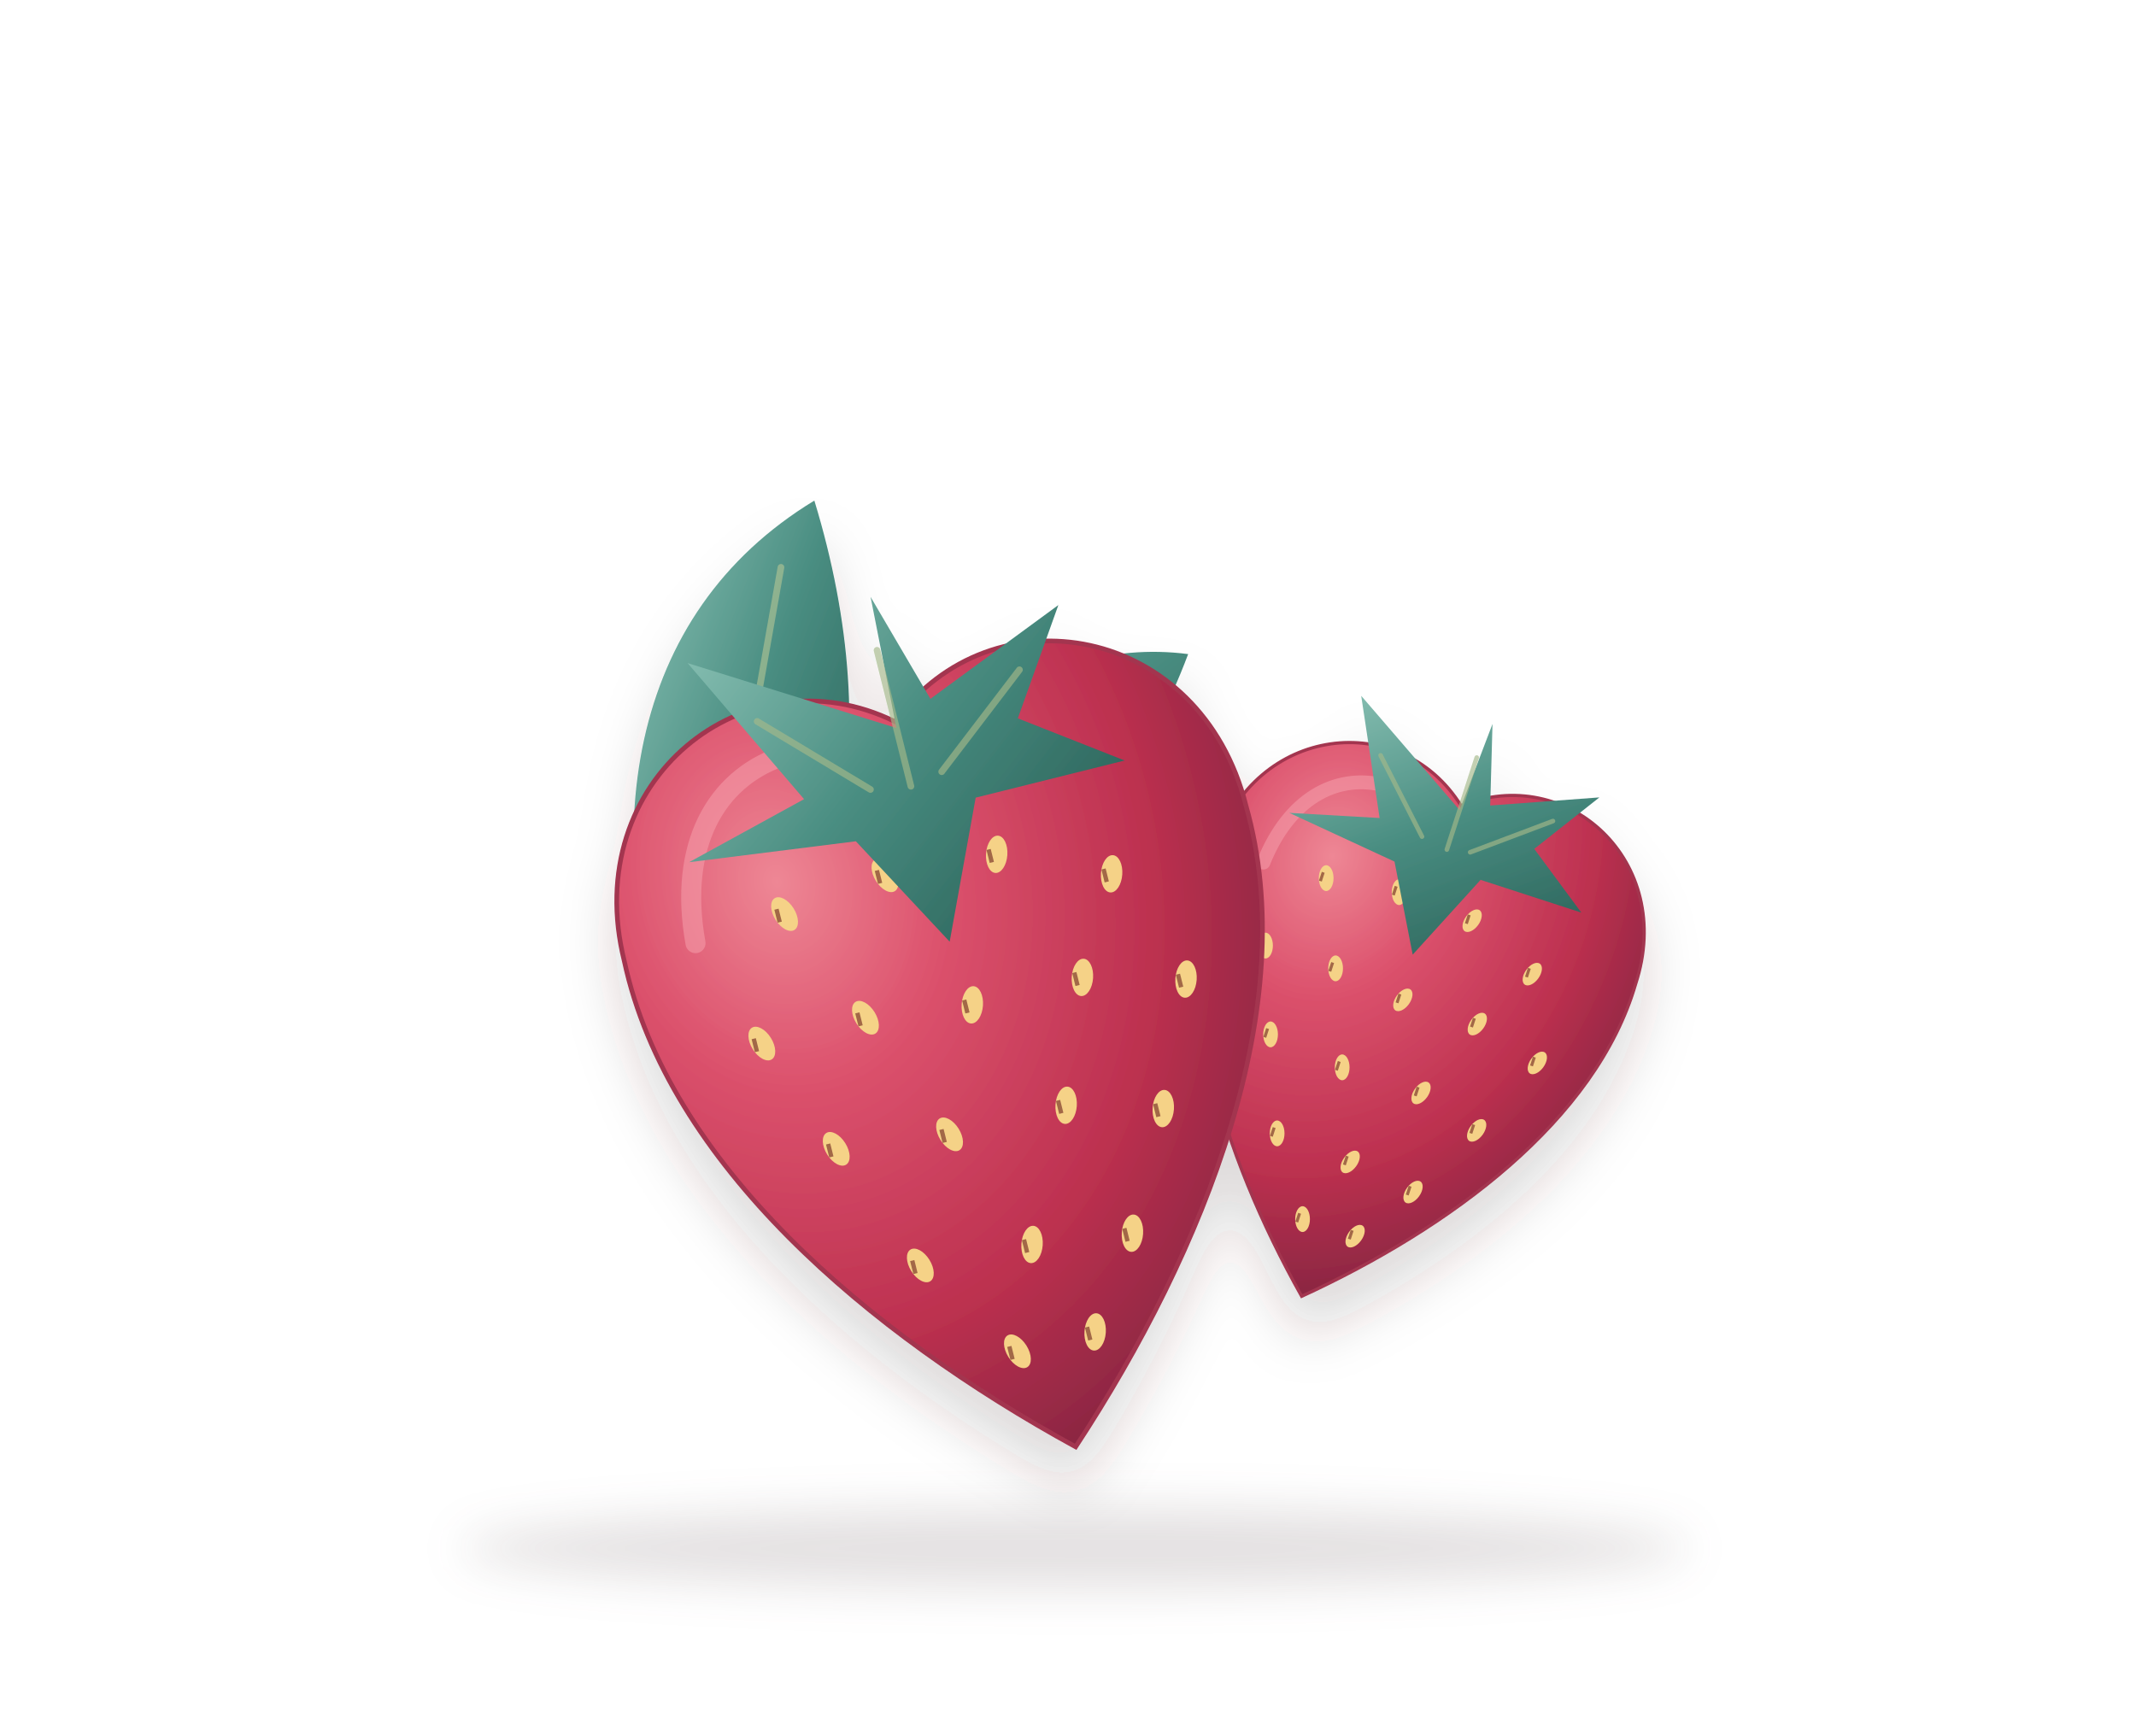
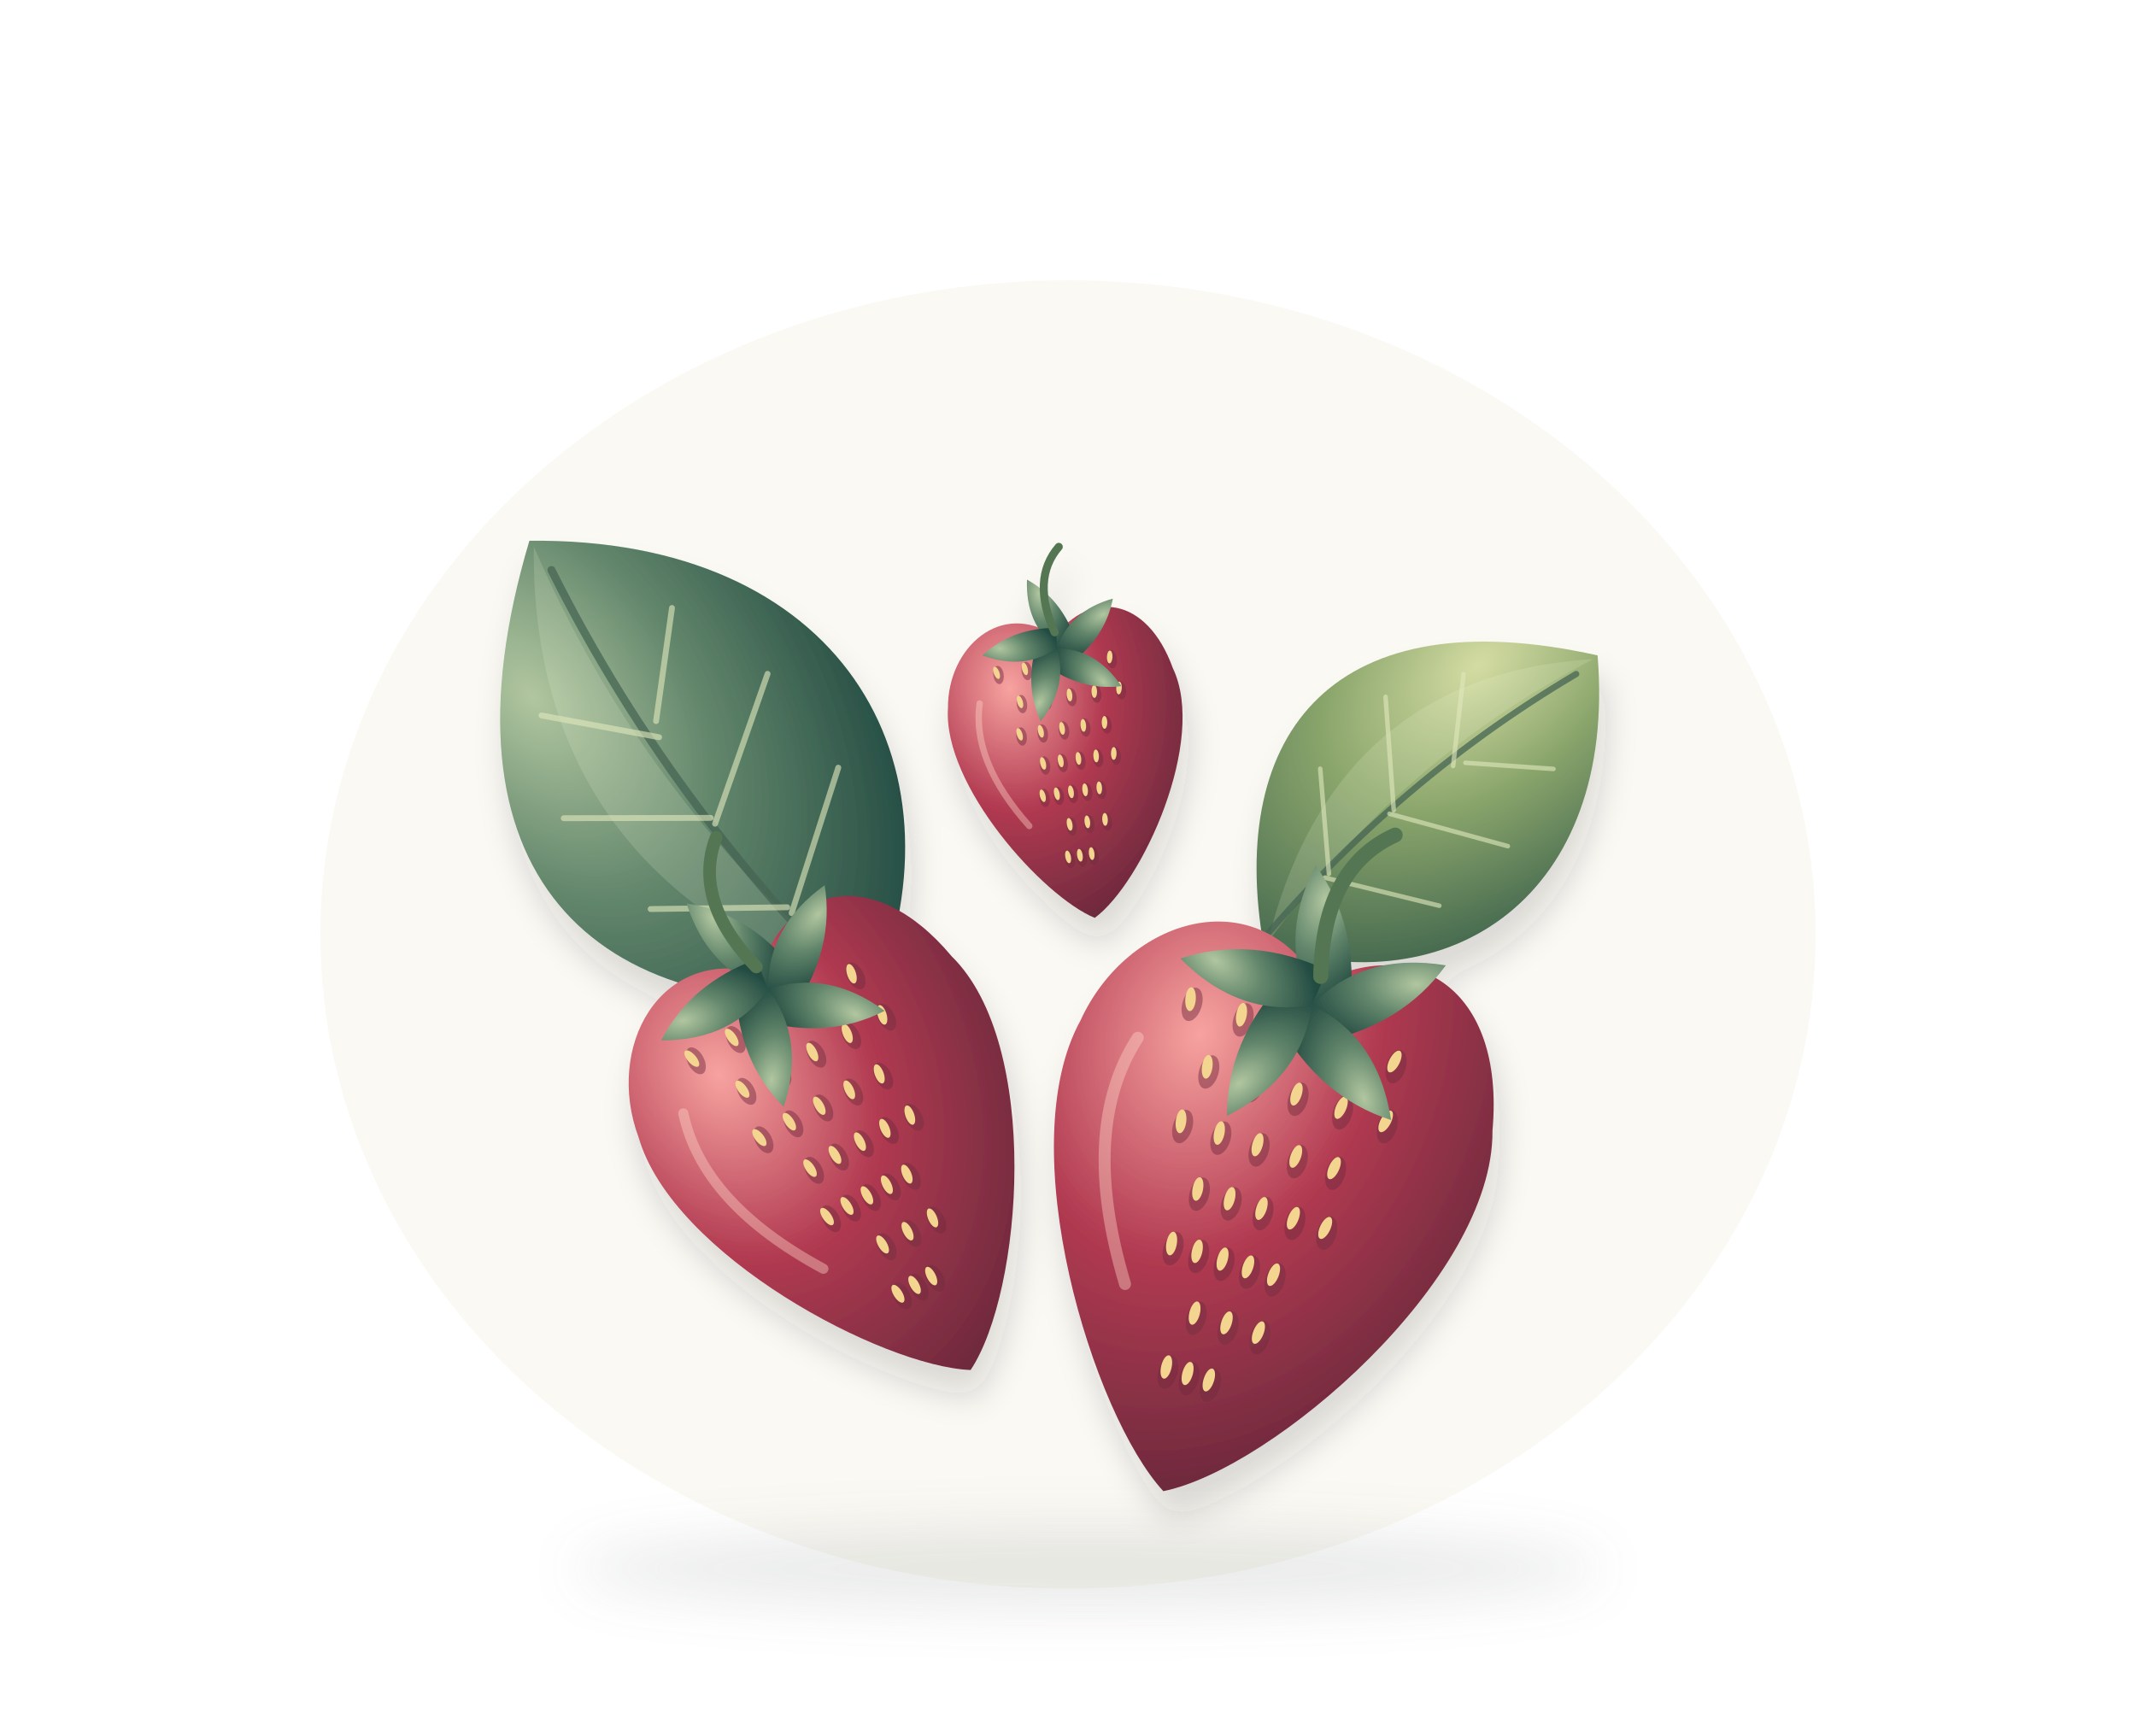
<svg xmlns="http://www.w3.org/2000/svg" viewBox="0 0 320 260" role="img" aria-labelledby="kv-month-7-title kv-month-7-description">
  <defs>
    <linearGradient id="kv-month-7-paper" x1="0" y1="0" x2=".85" y2="1">
      <stop stop-color="#fffaf0" />
      <stop offset=".57" stop-color="#eee5d4" />
      <stop offset="1" stop-color="#b7ae9c" />
    </linearGradient>
    <linearGradient id="kv-month-7-wine" x1="0" y1="0" x2=".95" y2="1">
      <stop stop-color="#bf6a83" />
      <stop offset=".4" stop-color="#973f5a" />
      <stop offset="1" stop-color="#5d2036" />
    </linearGradient>
    <linearGradient id="kv-month-7-teal" x1="0" y1="0" x2="1" y2="1">
      <stop stop-color="#8ec5b8" />
      <stop offset=".48" stop-color="#488c80" />
      <stop offset="1" stop-color="#24574f" />
    </linearGradient>
    <linearGradient id="kv-month-7-gold" x1="0" y1="0" x2=".8" y2="1">
      <stop stop-color="#fff2b7" />
      <stop offset=".22" stop-color="#d1aa5b" />
      <stop offset=".4" stop-color="#f1d68b" />
      <stop offset=".67" stop-color="#ad8439" />
      <stop offset="1" stop-color="#7b5b2c" />
    </linearGradient>
    <linearGradient id="kv-month-7-metal" x1="0" y1="0" x2="1" y2=".9">
      <stop stop-color="#fafdfb" />
      <stop offset=".2" stop-color="#c6d0d0" />
      <stop offset=".43" stop-color="#fbfcf3" />
      <stop offset=".6" stop-color="#9cabae" />
      <stop offset="1" stop-color="#4c636d" />
    </linearGradient>
    <linearGradient id="kv-month-7-ink" x1="0" y1="0" x2=".7" y2="1">
      <stop stop-color="#66747d" />
      <stop offset=".45" stop-color="#35424f" />
      <stop offset="1" stop-color="#17242f" />
    </linearGradient>
    <radialGradient id="kv-month-7-glass" cx="30%" cy="20%" r="85%">
      <stop stop-color="#fff" stop-opacity=".9" />
      <stop offset=".5" stop-color="#eaf5ed" stop-opacity=".3" />
      <stop offset="1" stop-color="#86a3ae" stop-opacity=".55" />
    </radialGradient>
    <filter id="kv-month-7-shadow" x="-35%" y="-35%" width="180%" height="190%">
      <feDropShadow dx="0" dy="6" stdDeviation="4" flood-color="#35262d" flood-opacity=".17" />
    </filter>
    <filter id="kv-month-7-soft" x="-50%" y="-100%" width="200%" height="300%">
      <feGaussianBlur stdDeviation="3.5" />
    </filter>
  </defs>
  <defs>
-     <radialGradient id="kv-month-7-berry" cx="26%" cy="22%" r="90%">
-       <stop stop-color="#ee8795" />
-       <stop offset=".28" stop-color="#dc526d" />
-       <stop offset=".65" stop-color="#bc304f" />
-       <stop offset="1" stop-color="#78233d" />
-     </radialGradient>
+     <radialGradient id="kv-month-7-m-green" cx="28%" cy="22%" r="85%">
+       <stop stop-color="#b1c6a0" />
+       <stop offset=".47" stop-color="#62866b" />
+       <stop offset="1" stop-color="#244c43" />
+     </radialGradient>
+     <radialGradient id="kv-month-7-m-leaf" cx="28%" cy="22%" r="85%">
+       <stop stop-color="#d4dca3" />
+       <stop offset=".47" stop-color="#8ba66c" />
+       <stop offset="1" stop-color="#43674e" />
+     </radialGradient>
+     <radialGradient id="kv-month-7-m-ice" cx="28%" cy="22%" r="85%">
+       <stop stop-color="#ffffff" />
+       <stop offset=".47" stop-color="#dbeaf0" />
+       <stop offset="1" stop-color="#8aafb9" />
+     </radialGradient>
+     <radialGradient id="kv-month-7-m-petal" cx="28%" cy="22%" r="85%">
+       <stop stop-color="#ffffff" />
+       <stop offset=".47" stop-color="#f4f3e7" />
+       <stop offset="1" stop-color="#c2d0c0" />
+     </radialGradient>
+     <radialGradient id="kv-month-7-m-wood" cx="28%" cy="22%" r="85%">
+       <stop stop-color="#dfb47d" />
+       <stop offset=".47" stop-color="#956b43" />
+       <stop offset="1" stop-color="#523a2d" />
+     </radialGradient>
+     <radialGradient id="kv-month-7-m-woodDark" cx="28%" cy="22%" r="85%">
+       <stop stop-color="#c49866" />
+       <stop offset=".47" stop-color="#7e583b" />
+       <stop offset="1" stop-color="#422e26" />
+     </radialGradient>
+     <radialGradient id="kv-month-7-m-purple" cx="28%" cy="22%" r="85%">
+       <stop stop-color="#e4d8e7" />
+       <stop offset=".47" stop-color="#ad8bb8" />
+       <stop offset="1" stop-color="#6a4f7e" />
+     </radialGradient>
+     <radialGradient id="kv-month-7-m-berry" cx="28%" cy="22%" r="85%">
+       <stop stop-color="#f7a3a0" />
+       <stop offset=".47" stop-color="#b13a51" />
+       <stop offset="1" stop-color="#67283b" />
+     </radialGradient>
+     <radialGradient id="kv-month-7-m-apple" cx="28%" cy="22%" r="85%">
+       <stop stop-color="#f0b89d" />
+       <stop offset=".47" stop-color="#b95855" />
+       <stop offset="1" stop-color="#762e43" />
+     </radialGradient>
+     <radialGradient id="kv-month-7-m-gold" cx="28%" cy="22%" r="85%">
+       <stop stop-color="#fae4a3" />
+       <stop offset=".47" stop-color="#c8a463" />
+       <stop offset="1" stop-color="#80603f" />
+     </radialGradient>
+     <radialGradient id="kv-month-7-m-copper" cx="28%" cy="22%" r="85%">
+       <stop stop-color="#efbf82" />
+       <stop offset=".47" stop-color="#ce8251" />
+       <stop offset="1" stop-color="#854b3c" />
+     </radialGradient>
+     <radialGradient id="kv-month-7-m-amber" cx="28%" cy="22%" r="85%">
+       <stop stop-color="#fff1bb" />
+       <stop offset=".47" stop-color="#dfb256" />
+       <stop offset="1" stop-color="#a16c31" />
+     </radialGradient>
+     <radialGradient id="kv-month-7-m-wax" cx="28%" cy="22%" r="85%">
+       <stop stop-color="#fffdf0" />
+       <stop offset=".47" stop-color="#ece4cd" />
+       <stop offset="1" stop-color="#c6bc9f" />
+     </radialGradient>
+     <radialGradient id="kv-month-7-m-pearl" cx="28%" cy="22%" r="85%">
+       <stop stop-color="#ffffff" />
+       <stop offset=".47" stop-color="#ede6dc" />
+       <stop offset="1" stop-color="#b1aaa3" />
+     </radialGradient>
+     <linearGradient id="kv-month-7-m-glass" x1="0" x2="1">
+       <stop stop-color="#d9e4df" stop-opacity=".8" />
+       <stop offset=".12" stop-color="#fff" stop-opacity=".72" />
+       <stop offset=".4" stop-color="#e3ebe3" stop-opacity=".1" />
+       <stop offset=".82" stop-color="#baccc6" stop-opacity=".38" />
+       <stop offset="1" stop-color="#718e88" stop-opacity=".48" />
+     </linearGradient>
+     <linearGradient id="kv-month-7-m-ribbon" x1="0" y1="0" x2="1" y2="1">
+       <stop stop-color="#b95f70" />
+       <stop offset=".43" stop-color="#853a50" />
+       <stop offset=".72" stop-color="#9d425a" />
+       <stop offset="1" stop-color="#60283d" />
+     </linearGradient>
+     <radialGradient id="kv-month-7-m-flame" cx="40%" cy="70%">
+       <stop stop-color="#fffce2" />
+       <stop offset=".42" stop-color="#ffe1a2" />
+       <stop offset=".8" stop-color="#e6ab5c" />
+       <stop offset="1" stop-color="#c47c48" />
+     </radialGradient>
+     <filter id="kv-month-7-m-shadow" x="-40%" y="-40%" width="180%" height="195%">
+       <feDropShadow dx="1" dy="4" stdDeviation="2.4" flood-color="#2b3330" flood-opacity=".16" />
+     </filter>
+     <filter id="kv-month-7-m-blur" x="-50%" y="-150%" width="200%" height="400%">
+       <feGaussianBlur stdDeviation="4" />
+     </filter>
  </defs>
-   <ellipse cx="161" cy="232" rx="92" ry="6" fill="#473039" opacity=".15" filter="url(#kv-month-7-soft)" />
-   <g filter="url(#kv-month-7-shadow)">
-     <path d="M101 160C89 125 94 92 122 75 133 111 127 145 101 160Z" fill="url(#kv-month-7-teal)" />
-     <path d="M112 148C131 112 155 95 178 98 166 130 139 151 112 148Z" fill="url(#kv-month-7-teal)" />
-     <path d="M117 85 106 147M168 104 120 144" fill="none" stroke="#b5c695" stroke-width="1" stroke-linecap="round" stroke-linejoin="round" opacity="0.6" />
-     <g transform="translate(211 145) rotate(18) scale(0.69)">
-       <path d="M0-37C-19-53-48-40-48-12-49 19-26 51 0 75 26 51 49 19 48-12 48-40 19-53 0-37Z" fill="url(#kv-month-7-berry)" stroke="#a3354f" stroke-width=".7" />
-       <ellipse cx="-23" cy="-13" rx="1.6" ry="2.8" fill="#f5d287" transform="rotate(-18 -23 -13)" />
-       <path d="M-24 -14V-12" stroke="#a26746" stroke-width=".65" />
-       <ellipse cx="-7" cy="-15" rx="1.6" ry="2.8" fill="#f5d287" transform="rotate(-18 -7 -15)" />
-       <path d="M-8 -16V-14" stroke="#a26746" stroke-width=".65" />
-       <ellipse cx="10" cy="-14" rx="1.6" ry="2.8" fill="#f5d287" transform="rotate(18 10 -14)" />
-       <path d="M9 -15V-13" stroke="#a26746" stroke-width=".65" />
-       <ellipse cx="26" cy="-7" rx="1.6" ry="2.8" fill="#f5d287" transform="rotate(18 26 -7)" />
-       <path d="M25 -8V-6" stroke="#a26746" stroke-width=".65" />
-       <ellipse cx="-31" cy="5" rx="1.6" ry="2.8" fill="#f5d287" transform="rotate(-18 -31 5)" />
-       <path d="M-32 4V6" stroke="#a26746" stroke-width=".65" />
-       <ellipse cx="-15" cy="5" rx="1.6" ry="2.8" fill="#f5d287" transform="rotate(-18 -15 5)" />
-       <path d="M-16 4V6" stroke="#a26746" stroke-width=".65" />
-       <ellipse cx="1" cy="7" rx="1.6" ry="2.8" fill="#f5d287" transform="rotate(18 1 7)" />
-       <path d="M0 6V8" stroke="#a26746" stroke-width=".65" />
-       <ellipse cx="18" cy="7" rx="1.6" ry="2.8" fill="#f5d287" transform="rotate(18 18 7)" />
-       <path d="M17 6V8" stroke="#a26746" stroke-width=".65" />
-       <ellipse cx="33" cy="11" rx="1.6" ry="2.8" fill="#f5d287" transform="rotate(18 33 11)" />
-       <path d="M32 10V12" stroke="#a26746" stroke-width=".65" />
-       <ellipse cx="-24" cy="23" rx="1.6" ry="2.8" fill="#f5d287" transform="rotate(-18 -24 23)" />
-       <path d="M-25 22V24" stroke="#a26746" stroke-width=".65" />
-       <ellipse cx="-7" cy="25" rx="1.6" ry="2.8" fill="#f5d287" transform="rotate(-18 -7 25)" />
-       <path d="M-8 24V26" stroke="#a26746" stroke-width=".65" />
-       <ellipse cx="11" cy="25" rx="1.6" ry="2.8" fill="#f5d287" transform="rotate(18 11 25)" />
-       <path d="M10 24V26" stroke="#a26746" stroke-width=".65" />
-       <ellipse cx="25" cy="29" rx="1.6" ry="2.8" fill="#f5d287" transform="rotate(18 25 29)" />
-       <path d="M24 28V30" stroke="#a26746" stroke-width=".65" />
-       <ellipse cx="-16" cy="43" rx="1.6" ry="2.8" fill="#f5d287" transform="rotate(-18 -16 43)" />
-       <path d="M-17 42V44" stroke="#a26746" stroke-width=".65" />
-       <ellipse cx="1" cy="44" rx="1.6" ry="2.8" fill="#f5d287" transform="rotate(18 1 44)" />
-       <path d="M0 43V45" stroke="#a26746" stroke-width=".65" />
-       <ellipse cx="16" cy="46" rx="1.6" ry="2.8" fill="#f5d287" transform="rotate(18 16 46)" />
-       <path d="M15 45V47" stroke="#a26746" stroke-width=".65" />
-       <ellipse cx="-5" cy="59" rx="1.6" ry="2.8" fill="#f5d287" transform="rotate(-18 -5 59)" />
-       <path d="M-6 58V60" stroke="#a26746" stroke-width=".65" />
-       <ellipse cx="7" cy="59" rx="1.6" ry="2.8" fill="#f5d287" transform="rotate(18 7 59)" />
-       <path d="M6 58V60" stroke="#a26746" stroke-width=".65" />
-       <path d="M-37-12C-36-27-28-35-18-36" fill="none" stroke="#f8a4b0" stroke-width="3" opacity=".5" stroke-linecap="round" />
-       <path d="M0-36-28-53-16-29-35-24-10-21 0-3 9-23 32-23 18-33 28-48 6-39 1-56Z" fill="url(#kv-month-7-teal)" />
-       <path d="M0-48 0-27M-20-42-6-28M20-40 5-28" fill="none" stroke="#a4b988" stroke-width="1" stroke-linecap="round" stroke-linejoin="round" opacity="0.65" />
-     </g>
-     <g transform="translate(143 144) rotate(-14) scale(1)">
-       <path d="M0-37C-19-53-48-40-48-12-49 19-26 51 0 75 26 51 49 19 48-12 48-40 19-53 0-37Z" fill="url(#kv-month-7-berry)" stroke="#a3354f" stroke-width=".7" />
-       <ellipse cx="-23" cy="-13" rx="1.6" ry="2.8" fill="#f5d287" transform="rotate(-18 -23 -13)" />
-       <path d="M-24 -14V-12" stroke="#a26746" stroke-width=".65" />
-       <ellipse cx="-7" cy="-15" rx="1.6" ry="2.8" fill="#f5d287" transform="rotate(-18 -7 -15)" />
-       <path d="M-8 -16V-14" stroke="#a26746" stroke-width=".65" />
-       <ellipse cx="10" cy="-14" rx="1.6" ry="2.8" fill="#f5d287" transform="rotate(18 10 -14)" />
-       <path d="M9 -15V-13" stroke="#a26746" stroke-width=".65" />
-       <ellipse cx="26" cy="-7" rx="1.6" ry="2.8" fill="#f5d287" transform="rotate(18 26 -7)" />
-       <path d="M25 -8V-6" stroke="#a26746" stroke-width=".65" />
-       <ellipse cx="-31" cy="5" rx="1.6" ry="2.8" fill="#f5d287" transform="rotate(-18 -31 5)" />
-       <path d="M-32 4V6" stroke="#a26746" stroke-width=".65" />
-       <ellipse cx="-15" cy="5" rx="1.6" ry="2.8" fill="#f5d287" transform="rotate(-18 -15 5)" />
-       <path d="M-16 4V6" stroke="#a26746" stroke-width=".65" />
-       <ellipse cx="1" cy="7" rx="1.6" ry="2.8" fill="#f5d287" transform="rotate(18 1 7)" />
-       <path d="M0 6V8" stroke="#a26746" stroke-width=".65" />
-       <ellipse cx="18" cy="7" rx="1.6" ry="2.8" fill="#f5d287" transform="rotate(18 18 7)" />
-       <path d="M17 6V8" stroke="#a26746" stroke-width=".65" />
-       <ellipse cx="33" cy="11" rx="1.6" ry="2.8" fill="#f5d287" transform="rotate(18 33 11)" />
-       <path d="M32 10V12" stroke="#a26746" stroke-width=".65" />
-       <ellipse cx="-24" cy="23" rx="1.6" ry="2.8" fill="#f5d287" transform="rotate(-18 -24 23)" />
-       <path d="M-25 22V24" stroke="#a26746" stroke-width=".65" />
-       <ellipse cx="-7" cy="25" rx="1.6" ry="2.8" fill="#f5d287" transform="rotate(-18 -7 25)" />
-       <path d="M-8 24V26" stroke="#a26746" stroke-width=".65" />
-       <ellipse cx="11" cy="25" rx="1.6" ry="2.8" fill="#f5d287" transform="rotate(18 11 25)" />
-       <path d="M10 24V26" stroke="#a26746" stroke-width=".65" />
-       <ellipse cx="25" cy="29" rx="1.6" ry="2.8" fill="#f5d287" transform="rotate(18 25 29)" />
-       <path d="M24 28V30" stroke="#a26746" stroke-width=".65" />
-       <ellipse cx="-16" cy="43" rx="1.6" ry="2.8" fill="#f5d287" transform="rotate(-18 -16 43)" />
-       <path d="M-17 42V44" stroke="#a26746" stroke-width=".65" />
-       <ellipse cx="1" cy="44" rx="1.6" ry="2.8" fill="#f5d287" transform="rotate(18 1 44)" />
-       <path d="M0 43V45" stroke="#a26746" stroke-width=".65" />
-       <ellipse cx="16" cy="46" rx="1.6" ry="2.8" fill="#f5d287" transform="rotate(18 16 46)" />
-       <path d="M15 45V47" stroke="#a26746" stroke-width=".65" />
-       <ellipse cx="-5" cy="59" rx="1.6" ry="2.8" fill="#f5d287" transform="rotate(-18 -5 59)" />
-       <path d="M-6 58V60" stroke="#a26746" stroke-width=".65" />
-       <ellipse cx="7" cy="59" rx="1.6" ry="2.8" fill="#f5d287" transform="rotate(18 7 59)" />
-       <path d="M6 58V60" stroke="#a26746" stroke-width=".65" />
-       <path d="M-37-12C-36-27-28-35-18-36" fill="none" stroke="#f8a4b0" stroke-width="3" opacity=".5" stroke-linecap="round" />
-       <path d="M0-36-28-53-16-29-35-24-10-21 0-3 9-23 32-23 18-33 28-48 6-39 1-56Z" fill="url(#kv-month-7-teal)" />
-       <path d="M0-48 0-27M-20-42-6-28M20-40 5-28" fill="none" stroke="#a4b988" stroke-width="1" stroke-linecap="round" stroke-linejoin="round" opacity="0.65" />
+   <ellipse cx="160" cy="140" rx="112" ry="98" fill="#f6f2e7" opacity=".46" />
+   <ellipse cx="163" cy="235" rx="77" ry="6" fill="#445049" opacity=".12" filter="url(#kv-month-7-m-blur)" />
+   <g data-month-composition="2027-7" filter="url(#kv-month-7-m-shadow)">
+     <g transform="translate(123 139) rotate(-37) scale(1.1)">
+       <path d="M0 12C-33-8-38-38 0-66C34-41 30-6 0 12Z" fill="url(#kv-month-7-m-green)" />
+       <path d="M0 11C-17-13-20-39 0-65C-7-36-5-12 0 11Z" fill="#f5f7db" opacity=".16" />
+       <path d="M0 17Q-7-23 0-61" fill="none" stroke="#466453" stroke-width="1.1" opacity="0.75" stroke-linecap="round" stroke-linejoin="round" />
+       <path d="M-2-5-17-16m14-5-16-12m17-1-11-12M-2-4 15-16M-3-20 15-32M-1-36 10-47" fill="none" stroke="#dee7bc" stroke-width="0.8" opacity="0.62" stroke-linecap="round" stroke-linejoin="round" />
+     </g>
+     <g transform="translate(197 135) rotate(49) scale(0.85)">
+       <path d="M0 12C-33-8-38-38 0-66C34-41 30-6 0 12Z" fill="url(#kv-month-7-m-leaf)" />
+       <path d="M0 11C-17-13-20-39 0-65C-7-36-5-12 0 11Z" fill="#f5f7db" opacity=".16" />
+       <path d="M0 17Q-7-23 0-61" fill="none" stroke="#466453" stroke-width="1.1" opacity="0.75" stroke-linecap="round" stroke-linejoin="round" />
+       <path d="M-2-5-17-16m14-5-16-12m17-1-11-12M-2-4 15-16M-3-20 15-32M-1-36 10-47" fill="none" stroke="#dee7bc" stroke-width="0.8" opacity="0.62" stroke-linecap="round" stroke-linejoin="round" />
+     </g>
+     <g transform="translate(124 165) rotate(-28) scale(0.95)">
+       <path d="M0-23C-12-34-27-24-29-9C-33 10-12 41 0 48C13 41 34 8 28-11C24-30 10-33 0-23Z" fill="url(#kv-month-7-m-berry)" />
+       <ellipse cx="-15.36" cy="-15.4" rx="1.3" ry="2.3" fill="#742c3e" opacity=".48" />
+       <ellipse cx="-15.76" cy="-16" rx="0.7" ry="1.6" fill="#f4d58f" transform="rotate(-12.608 -15.76 -16)" />
+       <ellipse cx="-8.23" cy="-15.4" rx="1.3" ry="2.3" fill="#742c3e" opacity=".48" />
+       <ellipse cx="-8.63" cy="-16" rx="0.7" ry="1.6" fill="#f4d58f" transform="rotate(-6.904 -8.63 -16)" />
+       <ellipse cx="-1.1" cy="-15.4" rx="1.3" ry="2.3" fill="#742c3e" opacity=".48" />
+       <ellipse cx="-1.5" cy="-16" rx="0.7" ry="1.6" fill="#f4d58f" transform="rotate(-1.2 -1.5 -16)" />
+       <ellipse cx="6.03" cy="-15.4" rx="1.3" ry="2.3" fill="#742c3e" opacity=".48" />
+       <ellipse cx="5.63" cy="-16" rx="0.7" ry="1.6" fill="#f4d58f" transform="rotate(4.504 5.63 -16)" />
+       <ellipse cx="13.16" cy="-15.4" rx="1.3" ry="2.3" fill="#742c3e" opacity=".48" />
+       <ellipse cx="12.76" cy="-16" rx="0.7" ry="1.6" fill="#f4d58f" transform="rotate(10.208 12.76 -16)" />
+       <ellipse cx="-10.58" cy="-7.4" rx="1.3" ry="2.3" fill="#742c3e" opacity=".48" />
+       <ellipse cx="-10.98" cy="-8" rx="0.7" ry="1.6" fill="#f4d58f" transform="rotate(-8.782 -10.98 -8)" />
+       <ellipse cx="-4.34" cy="-7.4" rx="1.3" ry="2.3" fill="#742c3e" opacity=".48" />
+       <ellipse cx="-4.74" cy="-8" rx="0.7" ry="1.6" fill="#f4d58f" transform="rotate(-3.791 -4.74 -8)" />
+       <ellipse cx="1.9" cy="-7.4" rx="1.3" ry="2.3" fill="#742c3e" opacity=".48" />
+       <ellipse cx="1.5" cy="-8" rx="0.7" ry="1.6" fill="#f4d58f" transform="rotate(1.2 1.5 -8)" />
+       <ellipse cx="8.14" cy="-7.4" rx="1.3" ry="2.3" fill="#742c3e" opacity=".48" />
+       <ellipse cx="7.74" cy="-8" rx="0.7" ry="1.6" fill="#f4d58f" transform="rotate(6.191 7.74 -8)" />
+       <ellipse cx="14.38" cy="-7.4" rx="1.3" ry="2.3" fill="#742c3e" opacity=".48" />
+       <ellipse cx="13.98" cy="-8" rx="0.7" ry="1.6" fill="#f4d58f" transform="rotate(11.182 13.98 -8)" />
+       <ellipse cx="-11.79" cy="0.6" rx="1.3" ry="2.3" fill="#742c3e" opacity=".48" />
+       <ellipse cx="-12.2" cy="0" rx="0.7" ry="1.6" fill="#f4d58f" transform="rotate(-9.756 -12.2 0)" />
+       <ellipse cx="-6.45" cy="0.6" rx="1.3" ry="2.3" fill="#742c3e" opacity=".48" />
+       <ellipse cx="-6.85" cy="0" rx="0.7" ry="1.6" fill="#f4d58f" transform="rotate(-5.478 -6.85 0)" />
+       <ellipse cx="-1.1" cy="0.6" rx="1.3" ry="2.3" fill="#742c3e" opacity=".48" />
+       <ellipse cx="-1.5" cy="0" rx="0.7" ry="1.6" fill="#f4d58f" transform="rotate(-1.2 -1.5 0)" />
+       <ellipse cx="4.25" cy="0.6" rx="1.3" ry="2.3" fill="#742c3e" opacity=".48" />
+       <ellipse cx="3.85" cy="0" rx="0.7" ry="1.6" fill="#f4d58f" transform="rotate(3.078 3.85 0)" />
+       <ellipse cx="9.6" cy="0.6" rx="1.3" ry="2.3" fill="#742c3e" opacity=".48" />
+       <ellipse cx="9.2" cy="0" rx="0.7" ry="1.6" fill="#f4d58f" transform="rotate(7.356 9.2 0)" />
+       <ellipse cx="-7.01" cy="8.6" rx="1.3" ry="2.3" fill="#742c3e" opacity=".48" />
+       <ellipse cx="-7.41" cy="8" rx="0.7" ry="1.6" fill="#f4d58f" transform="rotate(-5.93 -7.41 8)" />
+       <ellipse cx="-2.56" cy="8.6" rx="1.3" ry="2.3" fill="#742c3e" opacity=".48" />
+       <ellipse cx="-2.96" cy="8" rx="0.7" ry="1.6" fill="#f4d58f" transform="rotate(-2.365 -2.96 8)" />
+       <ellipse cx="1.9" cy="8.6" rx="1.3" ry="2.3" fill="#742c3e" opacity=".48" />
+       <ellipse cx="1.5" cy="8" rx="0.7" ry="1.6" fill="#f4d58f" transform="rotate(1.2 1.5 8)" />
+       <ellipse cx="6.36" cy="8.6" rx="1.3" ry="2.3" fill="#742c3e" opacity=".48" />
+       <ellipse cx="5.96" cy="8" rx="0.7" ry="1.6" fill="#f4d58f" transform="rotate(4.765 5.96 8)" />
+       <ellipse cx="10.81" cy="8.6" rx="1.3" ry="2.3" fill="#742c3e" opacity=".48" />
+       <ellipse cx="10.41" cy="8" rx="0.7" ry="1.6" fill="#f4d58f" transform="rotate(8.33 10.41 8)" />
+       <ellipse cx="-8.23" cy="16.6" rx="1.3" ry="2.3" fill="#742c3e" opacity=".48" />
+       <ellipse cx="-8.63" cy="16" rx="0.7" ry="1.6" fill="#f4d58f" transform="rotate(-6.904 -8.63 16)" />
+       <ellipse cx="-4.66" cy="16.6" rx="1.3" ry="2.3" fill="#742c3e" opacity=".48" />
+       <ellipse cx="-5.06" cy="16" rx="0.7" ry="1.6" fill="#f4d58f" transform="rotate(-4.052 -5.06 16)" />
+       <ellipse cx="-1.1" cy="16.6" rx="1.3" ry="2.3" fill="#742c3e" opacity=".48" />
+       <ellipse cx="-1.5" cy="16" rx="0.7" ry="1.6" fill="#f4d58f" transform="rotate(-1.2 -1.5 16)" />
+       <ellipse cx="2.46" cy="16.6" rx="1.3" ry="2.3" fill="#742c3e" opacity=".48" />
+       <ellipse cx="2.06" cy="16" rx="0.7" ry="1.6" fill="#f4d58f" transform="rotate(1.652 2.06 16)" />
+       <ellipse cx="6.03" cy="16.6" rx="1.3" ry="2.3" fill="#742c3e" opacity=".48" />
+       <ellipse cx="5.63" cy="16" rx="0.7" ry="1.6" fill="#f4d58f" transform="rotate(4.504 5.63 16)" />
+       <ellipse cx="-2.56" cy="24.6" rx="1.3" ry="2.3" fill="#742c3e" opacity=".48" />
+       <ellipse cx="-2.96" cy="24" rx="0.7" ry="1.6" fill="#f4d58f" transform="rotate(-2.365 -2.96 24)" />
+       <ellipse cx="1.9" cy="24.6" rx="1.3" ry="2.3" fill="#742c3e" opacity=".48" />
+       <ellipse cx="1.5" cy="24" rx="0.7" ry="1.6" fill="#f4d58f" transform="rotate(1.2 1.5 24)" />
+       <ellipse cx="6.36" cy="24.6" rx="1.3" ry="2.3" fill="#742c3e" opacity=".48" />
+       <ellipse cx="5.96" cy="24" rx="0.7" ry="1.6" fill="#f4d58f" transform="rotate(4.765 5.96 24)" />
+       <ellipse cx="-4.07" cy="32.6" rx="1.3" ry="2.3" fill="#742c3e" opacity=".48" />
+       <ellipse cx="-4.47" cy="32" rx="0.7" ry="1.6" fill="#f4d58f" transform="rotate(-3.576667 -4.47 32)" />
+       <ellipse cx="-1.1" cy="32.6" rx="1.3" ry="2.3" fill="#742c3e" opacity=".48" />
+       <ellipse cx="-1.5" cy="32" rx="0.7" ry="1.6" fill="#f4d58f" transform="rotate(-1.2 -1.5 32)" />
+       <ellipse cx="1.87" cy="32.6" rx="1.3" ry="2.3" fill="#742c3e" opacity=".48" />
+       <ellipse cx="1.47" cy="32" rx="0.7" ry="1.6" fill="#f4d58f" transform="rotate(1.176667 1.47 32)" />
+       <path d="M-21-9Q-25 5-13 23" fill="none" stroke="#ffd8c7" stroke-width="1.6" opacity="0.4" stroke-linecap="round" stroke-linejoin="round" />
+       <path d="M0-20Q-7-27-5-38Q3-32 5-21Z" fill="url(#kv-month-7-m-green)" transform="rotate(0 0 -20)" />
+       <path d="M0-20Q-7-27-5-38Q3-32 5-21Z" fill="url(#kv-month-7-m-green)" transform="rotate(72 0 -20)" />
+       <path d="M0-20Q-7-27-5-38Q3-32 5-21Z" fill="url(#kv-month-7-m-green)" transform="rotate(144 0 -20)" />
+       <path d="M0-20Q-7-27-5-38Q3-32 5-21Z" fill="url(#kv-month-7-m-green)" transform="rotate(216 0 -20)" />
+       <path d="M0-20Q-7-27-5-38Q3-32 5-21Z" fill="url(#kv-month-7-m-green)" transform="rotate(288 0 -20)" />
+       <path d="M0-24Q-4-38 4-45" fill="none" stroke="#557652" stroke-width="2" opacity="1" stroke-linecap="round" stroke-linejoin="round" />
+     </g>
+     <g transform="translate(190 172) rotate(17) scale(1.12)">
+       <path d="M0-23C-12-34-27-24-29-9C-33 10-12 41 0 48C13 41 34 8 28-11C24-30 10-33 0-23Z" fill="url(#kv-month-7-m-berry)" />
+       <ellipse cx="-15.36" cy="-15.4" rx="1.3" ry="2.3" fill="#742c3e" opacity=".48" />
+       <ellipse cx="-15.76" cy="-16" rx="0.7" ry="1.6" fill="#f4d58f" transform="rotate(-12.608 -15.76 -16)" />
+       <ellipse cx="-8.23" cy="-15.4" rx="1.3" ry="2.3" fill="#742c3e" opacity=".48" />
+       <ellipse cx="-8.63" cy="-16" rx="0.7" ry="1.6" fill="#f4d58f" transform="rotate(-6.904 -8.63 -16)" />
+       <ellipse cx="-1.1" cy="-15.4" rx="1.3" ry="2.3" fill="#742c3e" opacity=".48" />
+       <ellipse cx="-1.5" cy="-16" rx="0.7" ry="1.6" fill="#f4d58f" transform="rotate(-1.2 -1.5 -16)" />
+       <ellipse cx="6.03" cy="-15.4" rx="1.3" ry="2.3" fill="#742c3e" opacity=".48" />
+       <ellipse cx="5.63" cy="-16" rx="0.7" ry="1.6" fill="#f4d58f" transform="rotate(4.504 5.63 -16)" />
+       <ellipse cx="13.16" cy="-15.4" rx="1.3" ry="2.3" fill="#742c3e" opacity=".48" />
+       <ellipse cx="12.76" cy="-16" rx="0.7" ry="1.6" fill="#f4d58f" transform="rotate(10.208 12.76 -16)" />
+       <ellipse cx="-10.58" cy="-7.4" rx="1.3" ry="2.3" fill="#742c3e" opacity=".48" />
+       <ellipse cx="-10.98" cy="-8" rx="0.7" ry="1.6" fill="#f4d58f" transform="rotate(-8.782 -10.98 -8)" />
+       <ellipse cx="-4.34" cy="-7.4" rx="1.3" ry="2.3" fill="#742c3e" opacity=".48" />
+       <ellipse cx="-4.74" cy="-8" rx="0.7" ry="1.6" fill="#f4d58f" transform="rotate(-3.791 -4.74 -8)" />
+       <ellipse cx="1.9" cy="-7.4" rx="1.3" ry="2.3" fill="#742c3e" opacity=".48" />
+       <ellipse cx="1.5" cy="-8" rx="0.7" ry="1.6" fill="#f4d58f" transform="rotate(1.2 1.5 -8)" />
+       <ellipse cx="8.14" cy="-7.4" rx="1.3" ry="2.3" fill="#742c3e" opacity=".48" />
+       <ellipse cx="7.74" cy="-8" rx="0.7" ry="1.6" fill="#f4d58f" transform="rotate(6.191 7.74 -8)" />
+       <ellipse cx="14.38" cy="-7.4" rx="1.3" ry="2.3" fill="#742c3e" opacity=".48" />
+       <ellipse cx="13.98" cy="-8" rx="0.7" ry="1.6" fill="#f4d58f" transform="rotate(11.182 13.98 -8)" />
+       <ellipse cx="-11.79" cy="0.6" rx="1.3" ry="2.3" fill="#742c3e" opacity=".48" />
+       <ellipse cx="-12.2" cy="0" rx="0.7" ry="1.6" fill="#f4d58f" transform="rotate(-9.756 -12.2 0)" />
+       <ellipse cx="-6.45" cy="0.6" rx="1.3" ry="2.3" fill="#742c3e" opacity=".48" />
+       <ellipse cx="-6.85" cy="0" rx="0.7" ry="1.6" fill="#f4d58f" transform="rotate(-5.478 -6.85 0)" />
+       <ellipse cx="-1.1" cy="0.6" rx="1.3" ry="2.3" fill="#742c3e" opacity=".48" />
+       <ellipse cx="-1.5" cy="0" rx="0.7" ry="1.6" fill="#f4d58f" transform="rotate(-1.2 -1.5 0)" />
+       <ellipse cx="4.25" cy="0.6" rx="1.3" ry="2.3" fill="#742c3e" opacity=".48" />
+       <ellipse cx="3.85" cy="0" rx="0.7" ry="1.6" fill="#f4d58f" transform="rotate(3.078 3.85 0)" />
+       <ellipse cx="9.6" cy="0.6" rx="1.3" ry="2.3" fill="#742c3e" opacity=".48" />
+       <ellipse cx="9.2" cy="0" rx="0.7" ry="1.6" fill="#f4d58f" transform="rotate(7.356 9.2 0)" />
+       <ellipse cx="-7.01" cy="8.6" rx="1.3" ry="2.3" fill="#742c3e" opacity=".48" />
+       <ellipse cx="-7.41" cy="8" rx="0.7" ry="1.6" fill="#f4d58f" transform="rotate(-5.93 -7.41 8)" />
+       <ellipse cx="-2.56" cy="8.6" rx="1.3" ry="2.3" fill="#742c3e" opacity=".48" />
+       <ellipse cx="-2.96" cy="8" rx="0.7" ry="1.6" fill="#f4d58f" transform="rotate(-2.365 -2.96 8)" />
+       <ellipse cx="1.9" cy="8.6" rx="1.3" ry="2.3" fill="#742c3e" opacity=".48" />
+       <ellipse cx="1.5" cy="8" rx="0.7" ry="1.6" fill="#f4d58f" transform="rotate(1.2 1.5 8)" />
+       <ellipse cx="6.36" cy="8.6" rx="1.3" ry="2.3" fill="#742c3e" opacity=".48" />
+       <ellipse cx="5.96" cy="8" rx="0.7" ry="1.6" fill="#f4d58f" transform="rotate(4.765 5.96 8)" />
+       <ellipse cx="10.81" cy="8.6" rx="1.3" ry="2.3" fill="#742c3e" opacity=".48" />
+       <ellipse cx="10.41" cy="8" rx="0.7" ry="1.6" fill="#f4d58f" transform="rotate(8.33 10.41 8)" />
+       <ellipse cx="-8.23" cy="16.6" rx="1.3" ry="2.3" fill="#742c3e" opacity=".48" />
+       <ellipse cx="-8.63" cy="16" rx="0.7" ry="1.6" fill="#f4d58f" transform="rotate(-6.904 -8.63 16)" />
+       <ellipse cx="-4.66" cy="16.6" rx="1.3" ry="2.3" fill="#742c3e" opacity=".48" />
+       <ellipse cx="-5.06" cy="16" rx="0.7" ry="1.6" fill="#f4d58f" transform="rotate(-4.052 -5.06 16)" />
+       <ellipse cx="-1.1" cy="16.6" rx="1.3" ry="2.3" fill="#742c3e" opacity=".48" />
+       <ellipse cx="-1.5" cy="16" rx="0.7" ry="1.6" fill="#f4d58f" transform="rotate(-1.2 -1.5 16)" />
+       <ellipse cx="2.46" cy="16.6" rx="1.3" ry="2.3" fill="#742c3e" opacity=".48" />
+       <ellipse cx="2.06" cy="16" rx="0.7" ry="1.6" fill="#f4d58f" transform="rotate(1.652 2.06 16)" />
+       <ellipse cx="6.03" cy="16.6" rx="1.3" ry="2.3" fill="#742c3e" opacity=".48" />
+       <ellipse cx="5.63" cy="16" rx="0.7" ry="1.6" fill="#f4d58f" transform="rotate(4.504 5.63 16)" />
+       <ellipse cx="-2.56" cy="24.6" rx="1.3" ry="2.3" fill="#742c3e" opacity=".48" />
+       <ellipse cx="-2.96" cy="24" rx="0.7" ry="1.6" fill="#f4d58f" transform="rotate(-2.365 -2.96 24)" />
+       <ellipse cx="1.9" cy="24.6" rx="1.3" ry="2.3" fill="#742c3e" opacity=".48" />
+       <ellipse cx="1.5" cy="24" rx="0.7" ry="1.6" fill="#f4d58f" transform="rotate(1.2 1.5 24)" />
+       <ellipse cx="6.36" cy="24.6" rx="1.3" ry="2.3" fill="#742c3e" opacity=".48" />
+       <ellipse cx="5.96" cy="24" rx="0.7" ry="1.6" fill="#f4d58f" transform="rotate(4.765 5.96 24)" />
+       <ellipse cx="-4.07" cy="32.6" rx="1.3" ry="2.3" fill="#742c3e" opacity=".48" />
+       <ellipse cx="-4.47" cy="32" rx="0.7" ry="1.6" fill="#f4d58f" transform="rotate(-3.576667 -4.47 32)" />
+       <ellipse cx="-1.1" cy="32.6" rx="1.3" ry="2.3" fill="#742c3e" opacity=".48" />
+       <ellipse cx="-1.5" cy="32" rx="0.7" ry="1.6" fill="#f4d58f" transform="rotate(-1.2 -1.5 32)" />
+       <ellipse cx="1.87" cy="32.6" rx="1.3" ry="2.3" fill="#742c3e" opacity=".48" />
+       <ellipse cx="1.47" cy="32" rx="0.7" ry="1.6" fill="#f4d58f" transform="rotate(1.176667 1.47 32)" />
+       <path d="M-21-9Q-25 5-13 23" fill="none" stroke="#ffd8c7" stroke-width="1.6" opacity="0.4" stroke-linecap="round" stroke-linejoin="round" />
+       <path d="M0-20Q-7-27-5-38Q3-32 5-21Z" fill="url(#kv-month-7-m-green)" transform="rotate(0 0 -20)" />
+       <path d="M0-20Q-7-27-5-38Q3-32 5-21Z" fill="url(#kv-month-7-m-green)" transform="rotate(72 0 -20)" />
+       <path d="M0-20Q-7-27-5-38Q3-32 5-21Z" fill="url(#kv-month-7-m-green)" transform="rotate(144 0 -20)" />
+       <path d="M0-20Q-7-27-5-38Q3-32 5-21Z" fill="url(#kv-month-7-m-green)" transform="rotate(216 0 -20)" />
+       <path d="M0-20Q-7-27-5-38Q3-32 5-21Z" fill="url(#kv-month-7-m-green)" transform="rotate(288 0 -20)" />
+       <path d="M0-24Q-4-38 4-45" fill="none" stroke="#557652" stroke-width="2" opacity="1" stroke-linecap="round" stroke-linejoin="round" />
+     </g>
+     <g transform="translate(160 109) rotate(-8) scale(0.6)">
+       <path d="M0-23C-12-34-27-24-29-9C-33 10-12 41 0 48C13 41 34 8 28-11C24-30 10-33 0-23Z" fill="url(#kv-month-7-m-berry)" />
+       <ellipse cx="-15.36" cy="-15.4" rx="1.3" ry="2.3" fill="#742c3e" opacity=".48" />
+       <ellipse cx="-15.76" cy="-16" rx="0.7" ry="1.6" fill="#f4d58f" transform="rotate(-12.608 -15.76 -16)" />
+       <ellipse cx="-8.23" cy="-15.4" rx="1.3" ry="2.3" fill="#742c3e" opacity=".48" />
+       <ellipse cx="-8.63" cy="-16" rx="0.7" ry="1.6" fill="#f4d58f" transform="rotate(-6.904 -8.63 -16)" />
+       <ellipse cx="-1.1" cy="-15.4" rx="1.3" ry="2.3" fill="#742c3e" opacity=".48" />
+       <ellipse cx="-1.5" cy="-16" rx="0.7" ry="1.6" fill="#f4d58f" transform="rotate(-1.2 -1.5 -16)" />
+       <ellipse cx="6.03" cy="-15.4" rx="1.3" ry="2.3" fill="#742c3e" opacity=".48" />
+       <ellipse cx="5.63" cy="-16" rx="0.7" ry="1.6" fill="#f4d58f" transform="rotate(4.504 5.63 -16)" />
+       <ellipse cx="13.16" cy="-15.4" rx="1.3" ry="2.3" fill="#742c3e" opacity=".48" />
+       <ellipse cx="12.76" cy="-16" rx="0.7" ry="1.6" fill="#f4d58f" transform="rotate(10.208 12.76 -16)" />
+       <ellipse cx="-10.58" cy="-7.4" rx="1.3" ry="2.3" fill="#742c3e" opacity=".48" />
+       <ellipse cx="-10.98" cy="-8" rx="0.7" ry="1.6" fill="#f4d58f" transform="rotate(-8.782 -10.98 -8)" />
+       <ellipse cx="-4.34" cy="-7.4" rx="1.3" ry="2.3" fill="#742c3e" opacity=".48" />
+       <ellipse cx="-4.74" cy="-8" rx="0.7" ry="1.6" fill="#f4d58f" transform="rotate(-3.791 -4.74 -8)" />
+       <ellipse cx="1.9" cy="-7.4" rx="1.3" ry="2.3" fill="#742c3e" opacity=".48" />
+       <ellipse cx="1.5" cy="-8" rx="0.7" ry="1.6" fill="#f4d58f" transform="rotate(1.2 1.5 -8)" />
+       <ellipse cx="8.14" cy="-7.4" rx="1.3" ry="2.3" fill="#742c3e" opacity=".48" />
+       <ellipse cx="7.74" cy="-8" rx="0.7" ry="1.6" fill="#f4d58f" transform="rotate(6.191 7.74 -8)" />
+       <ellipse cx="14.38" cy="-7.4" rx="1.3" ry="2.3" fill="#742c3e" opacity=".48" />
+       <ellipse cx="13.98" cy="-8" rx="0.7" ry="1.6" fill="#f4d58f" transform="rotate(11.182 13.98 -8)" />
+       <ellipse cx="-11.79" cy="0.6" rx="1.3" ry="2.3" fill="#742c3e" opacity=".48" />
+       <ellipse cx="-12.2" cy="0" rx="0.7" ry="1.6" fill="#f4d58f" transform="rotate(-9.756 -12.2 0)" />
+       <ellipse cx="-6.45" cy="0.6" rx="1.3" ry="2.3" fill="#742c3e" opacity=".48" />
+       <ellipse cx="-6.85" cy="0" rx="0.7" ry="1.6" fill="#f4d58f" transform="rotate(-5.478 -6.85 0)" />
+       <ellipse cx="-1.1" cy="0.6" rx="1.3" ry="2.3" fill="#742c3e" opacity=".48" />
+       <ellipse cx="-1.5" cy="0" rx="0.7" ry="1.6" fill="#f4d58f" transform="rotate(-1.2 -1.5 0)" />
+       <ellipse cx="4.25" cy="0.6" rx="1.3" ry="2.3" fill="#742c3e" opacity=".48" />
+       <ellipse cx="3.85" cy="0" rx="0.7" ry="1.6" fill="#f4d58f" transform="rotate(3.078 3.85 0)" />
+       <ellipse cx="9.6" cy="0.6" rx="1.3" ry="2.3" fill="#742c3e" opacity=".48" />
+       <ellipse cx="9.2" cy="0" rx="0.7" ry="1.6" fill="#f4d58f" transform="rotate(7.356 9.2 0)" />
+       <ellipse cx="-7.01" cy="8.6" rx="1.3" ry="2.3" fill="#742c3e" opacity=".48" />
+       <ellipse cx="-7.41" cy="8" rx="0.7" ry="1.6" fill="#f4d58f" transform="rotate(-5.93 -7.41 8)" />
+       <ellipse cx="-2.56" cy="8.6" rx="1.3" ry="2.3" fill="#742c3e" opacity=".48" />
+       <ellipse cx="-2.96" cy="8" rx="0.7" ry="1.6" fill="#f4d58f" transform="rotate(-2.365 -2.96 8)" />
+       <ellipse cx="1.9" cy="8.6" rx="1.3" ry="2.3" fill="#742c3e" opacity=".48" />
+       <ellipse cx="1.5" cy="8" rx="0.7" ry="1.6" fill="#f4d58f" transform="rotate(1.2 1.5 8)" />
+       <ellipse cx="6.36" cy="8.6" rx="1.3" ry="2.3" fill="#742c3e" opacity=".48" />
+       <ellipse cx="5.96" cy="8" rx="0.7" ry="1.6" fill="#f4d58f" transform="rotate(4.765 5.96 8)" />
+       <ellipse cx="10.81" cy="8.6" rx="1.3" ry="2.3" fill="#742c3e" opacity=".48" />
+       <ellipse cx="10.41" cy="8" rx="0.7" ry="1.6" fill="#f4d58f" transform="rotate(8.33 10.41 8)" />
+       <ellipse cx="-8.23" cy="16.6" rx="1.3" ry="2.3" fill="#742c3e" opacity=".48" />
+       <ellipse cx="-8.63" cy="16" rx="0.7" ry="1.6" fill="#f4d58f" transform="rotate(-6.904 -8.63 16)" />
+       <ellipse cx="-4.66" cy="16.6" rx="1.3" ry="2.3" fill="#742c3e" opacity=".48" />
+       <ellipse cx="-5.06" cy="16" rx="0.7" ry="1.6" fill="#f4d58f" transform="rotate(-4.052 -5.06 16)" />
+       <ellipse cx="-1.1" cy="16.6" rx="1.3" ry="2.3" fill="#742c3e" opacity=".48" />
+       <ellipse cx="-1.5" cy="16" rx="0.7" ry="1.6" fill="#f4d58f" transform="rotate(-1.2 -1.5 16)" />
+       <ellipse cx="2.46" cy="16.6" rx="1.3" ry="2.3" fill="#742c3e" opacity=".48" />
+       <ellipse cx="2.06" cy="16" rx="0.7" ry="1.6" fill="#f4d58f" transform="rotate(1.652 2.06 16)" />
+       <ellipse cx="6.03" cy="16.6" rx="1.3" ry="2.3" fill="#742c3e" opacity=".48" />
+       <ellipse cx="5.63" cy="16" rx="0.7" ry="1.6" fill="#f4d58f" transform="rotate(4.504 5.63 16)" />
+       <ellipse cx="-2.56" cy="24.6" rx="1.3" ry="2.3" fill="#742c3e" opacity=".48" />
+       <ellipse cx="-2.96" cy="24" rx="0.7" ry="1.6" fill="#f4d58f" transform="rotate(-2.365 -2.96 24)" />
+       <ellipse cx="1.9" cy="24.6" rx="1.3" ry="2.3" fill="#742c3e" opacity=".48" />
+       <ellipse cx="1.5" cy="24" rx="0.7" ry="1.6" fill="#f4d58f" transform="rotate(1.2 1.5 24)" />
+       <ellipse cx="6.36" cy="24.6" rx="1.3" ry="2.3" fill="#742c3e" opacity=".48" />
+       <ellipse cx="5.96" cy="24" rx="0.7" ry="1.6" fill="#f4d58f" transform="rotate(4.765 5.96 24)" />
+       <ellipse cx="-4.07" cy="32.6" rx="1.3" ry="2.3" fill="#742c3e" opacity=".48" />
+       <ellipse cx="-4.47" cy="32" rx="0.7" ry="1.6" fill="#f4d58f" transform="rotate(-3.576667 -4.47 32)" />
+       <ellipse cx="-1.1" cy="32.6" rx="1.3" ry="2.3" fill="#742c3e" opacity=".48" />
+       <ellipse cx="-1.5" cy="32" rx="0.7" ry="1.6" fill="#f4d58f" transform="rotate(-1.2 -1.5 32)" />
+       <ellipse cx="1.87" cy="32.6" rx="1.3" ry="2.3" fill="#742c3e" opacity=".48" />
+       <ellipse cx="1.47" cy="32" rx="0.7" ry="1.6" fill="#f4d58f" transform="rotate(1.176667 1.47 32)" />
+       <path d="M-21-9Q-25 5-13 23" fill="none" stroke="#ffd8c7" stroke-width="1.6" opacity="0.4" stroke-linecap="round" stroke-linejoin="round" />
+       <path d="M0-20Q-7-27-5-38Q3-32 5-21Z" fill="url(#kv-month-7-m-green)" transform="rotate(0 0 -20)" />
+       <path d="M0-20Q-7-27-5-38Q3-32 5-21Z" fill="url(#kv-month-7-m-green)" transform="rotate(72 0 -20)" />
+       <path d="M0-20Q-7-27-5-38Q3-32 5-21Z" fill="url(#kv-month-7-m-green)" transform="rotate(144 0 -20)" />
+       <path d="M0-20Q-7-27-5-38Q3-32 5-21Z" fill="url(#kv-month-7-m-green)" transform="rotate(216 0 -20)" />
+       <path d="M0-20Q-7-27-5-38Q3-32 5-21Z" fill="url(#kv-month-7-m-green)" transform="rotate(288 0 -20)" />
+       <path d="M0-24Q-4-38 4-45" fill="none" stroke="#557652" stroke-width="2" opacity="1" stroke-linecap="round" stroke-linejoin="round" />
    </g>
  </g>
</svg>
